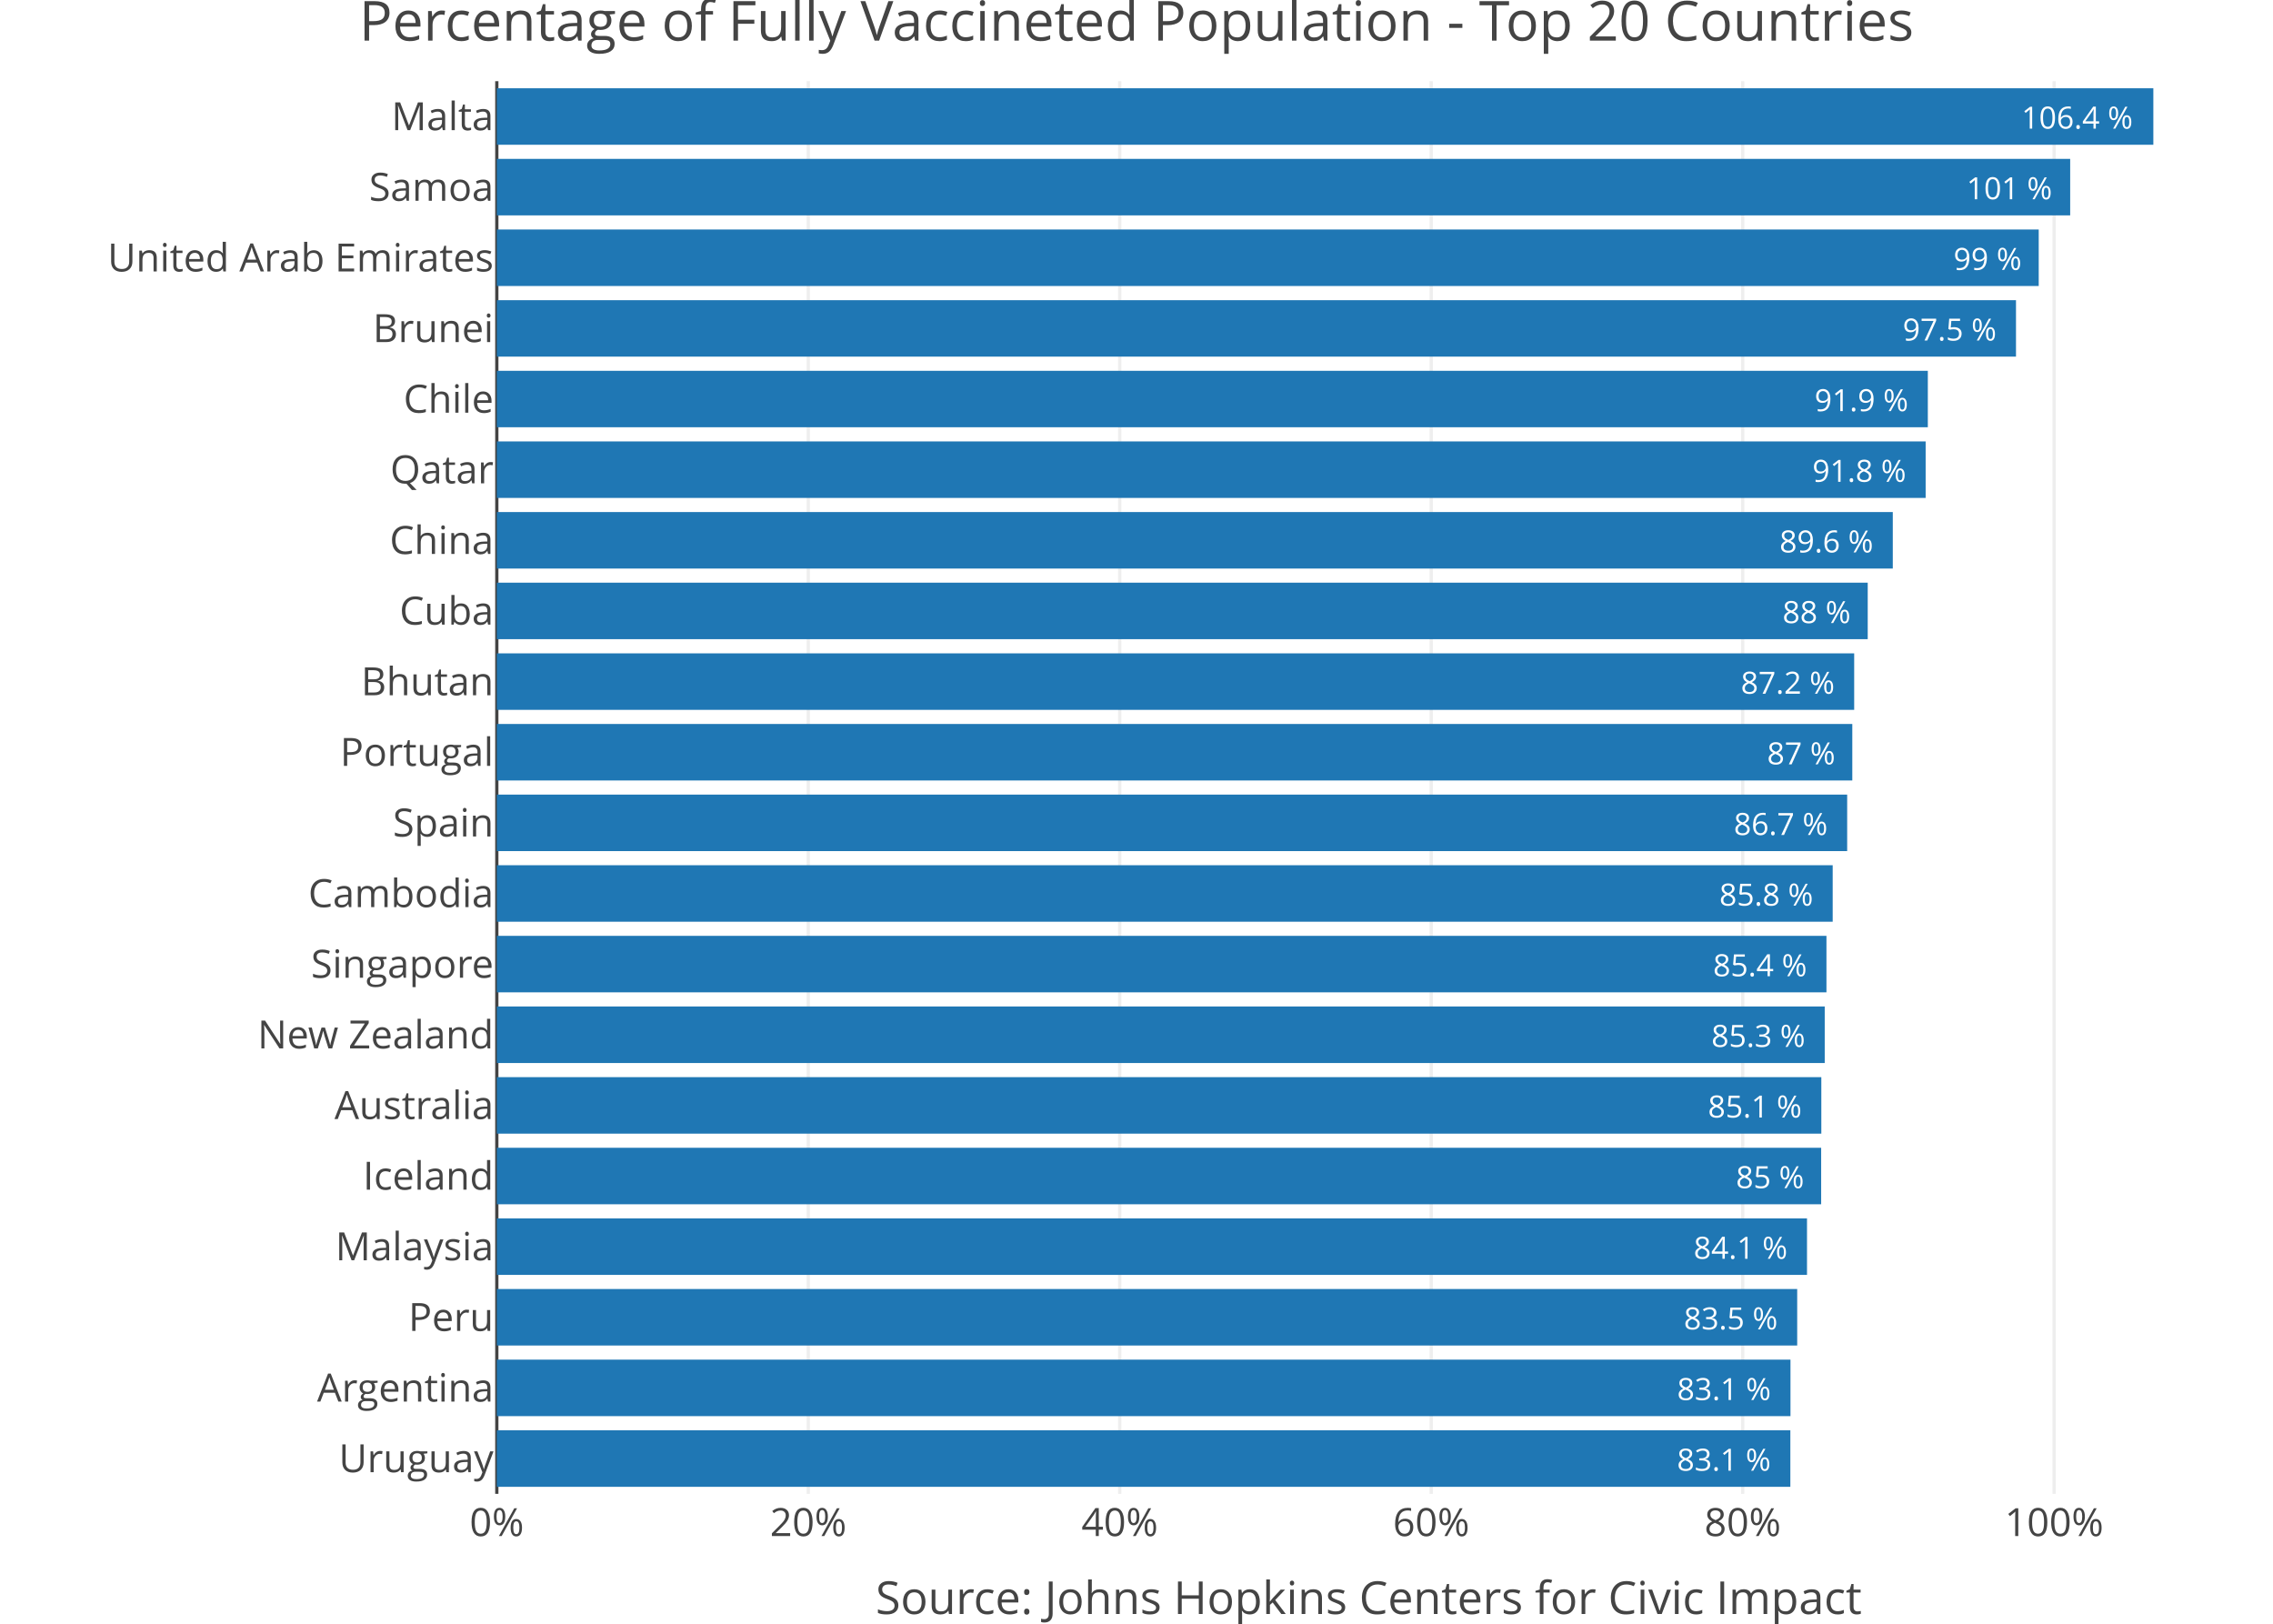
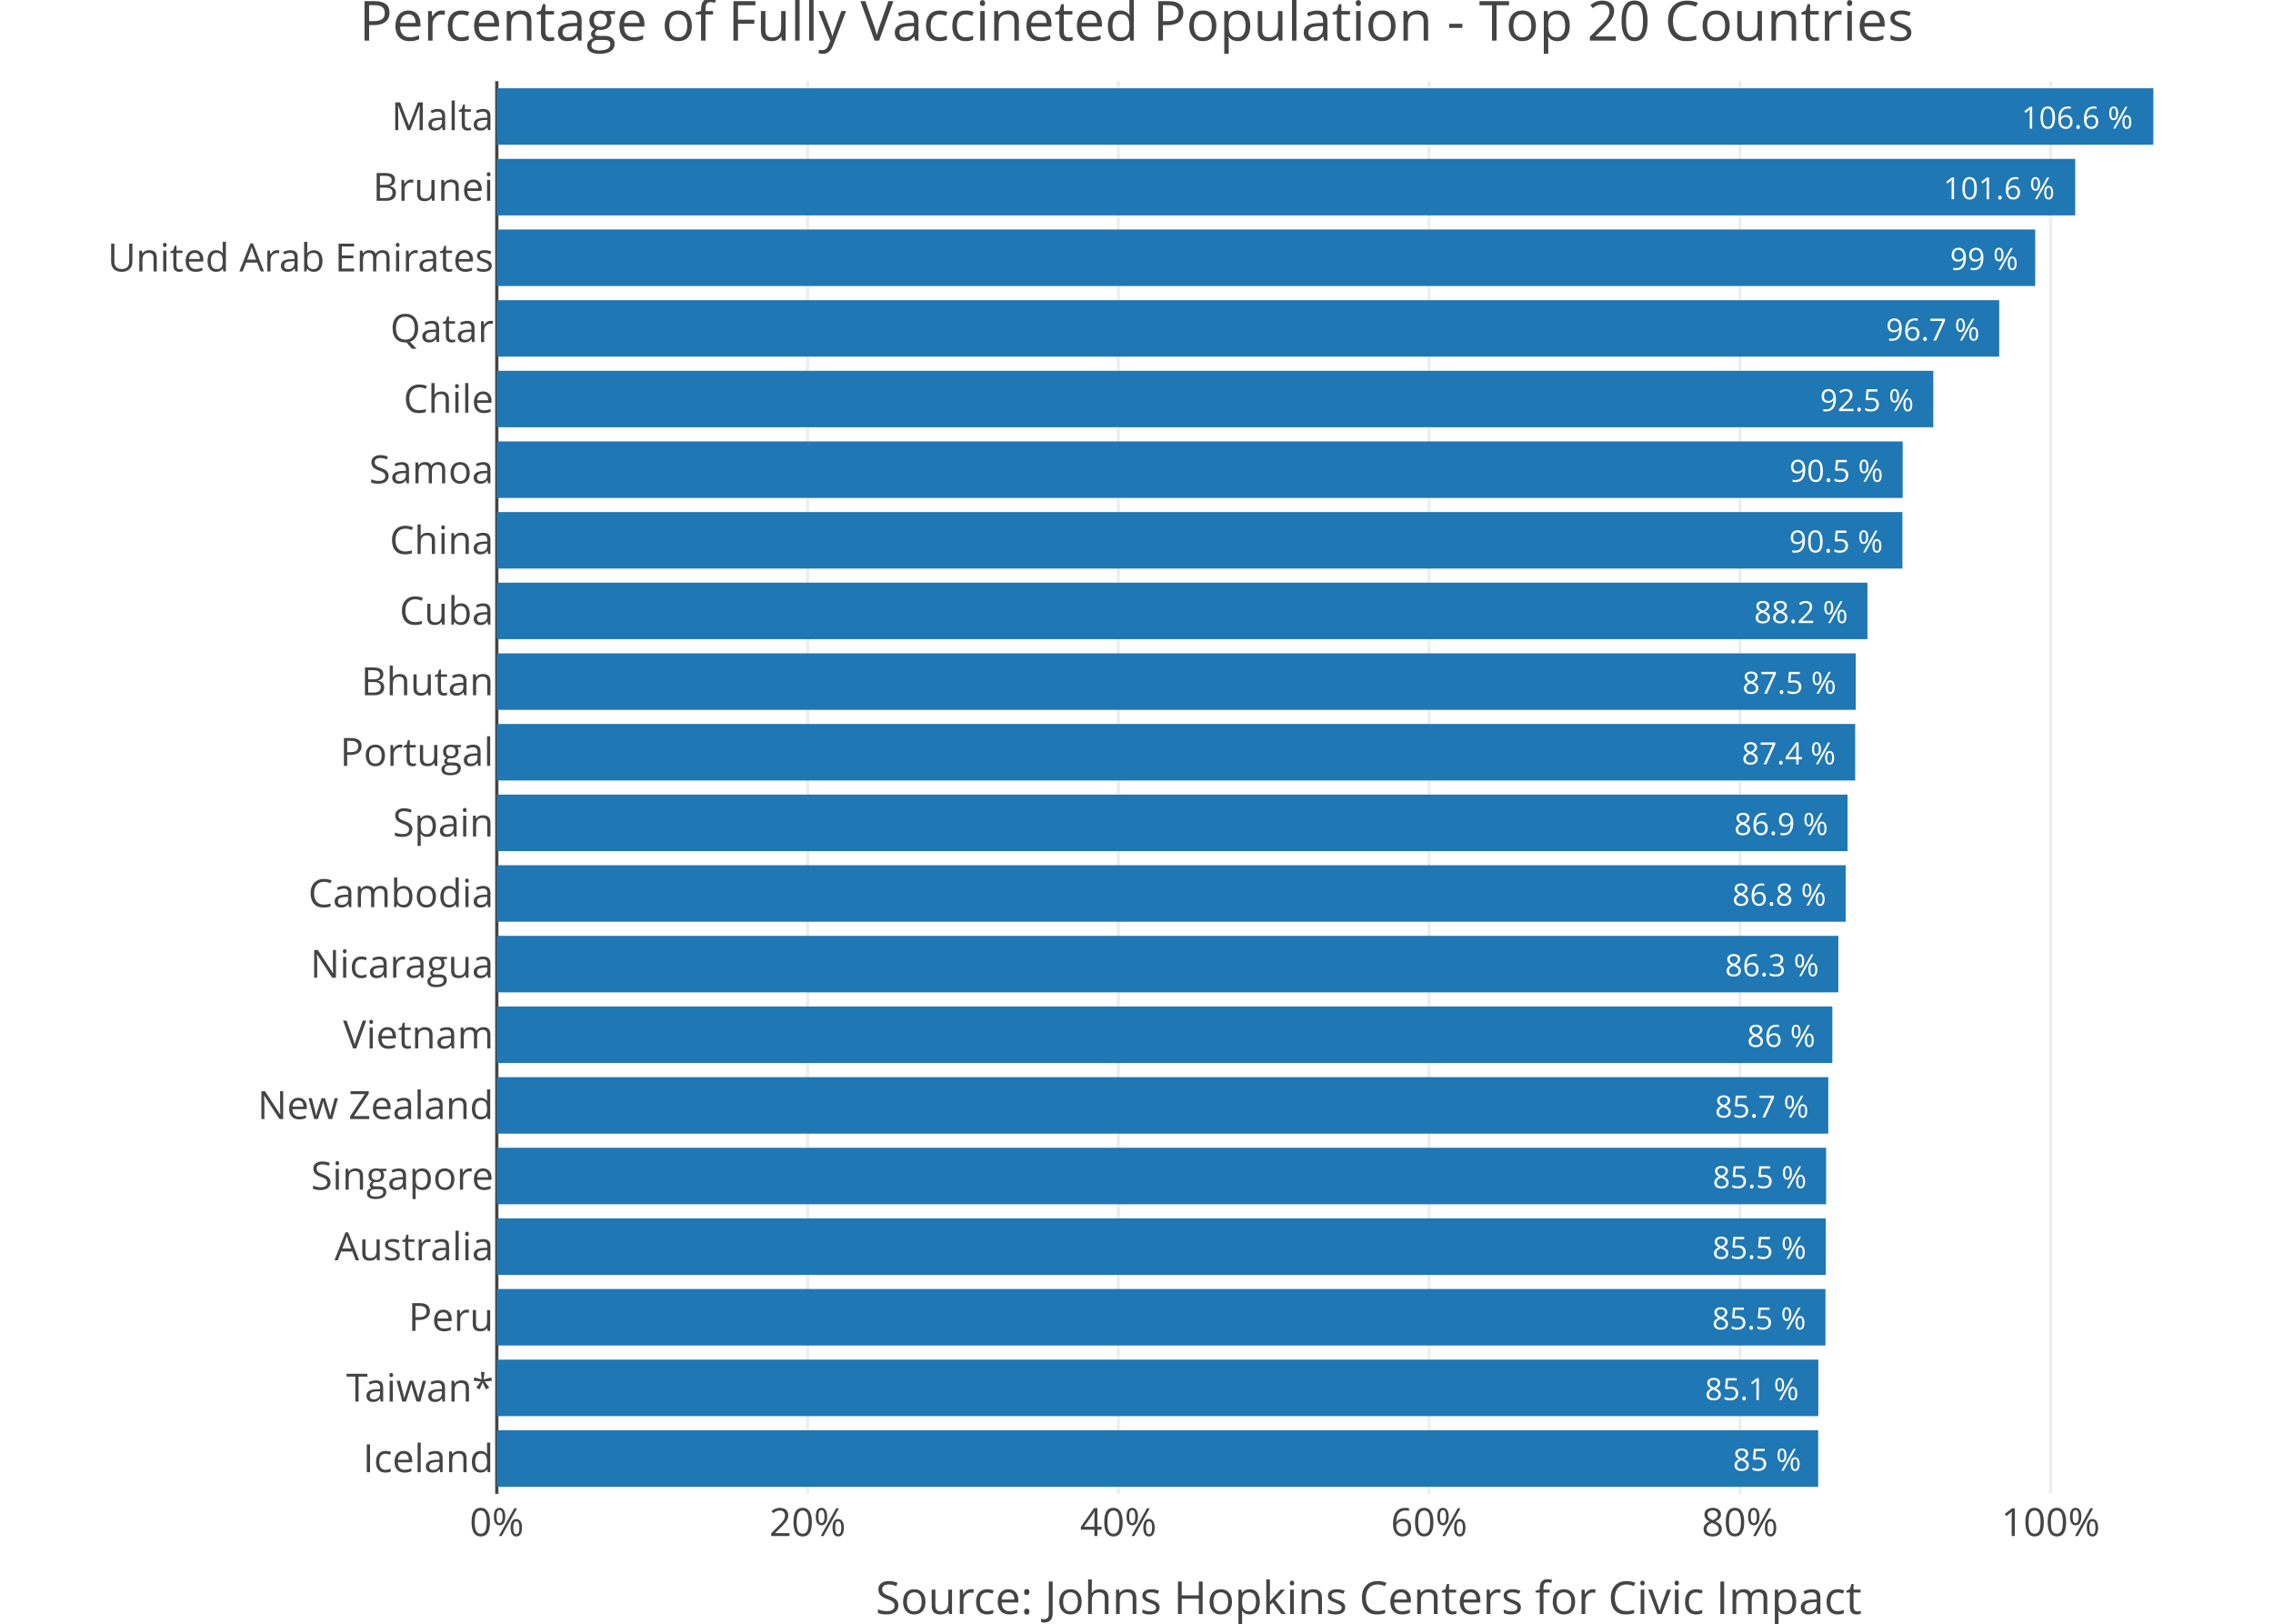
<svg xmlns="http://www.w3.org/2000/svg" class="main-svg" width="700" height="500" style="" viewBox="0 0 700 500">
  <rect x="0" y="0" width="700" height="500" style="fill: rgb(255, 255, 255); fill-opacity: 1;" />
-   <defs id="defs-969ce9">
+   <defs id="defs-920a85">
    <g class="clips">
-       <clipPath id="clip969ce9xyplot" class="plotclip">
+       <clipPath id="clip920a85xyplot" class="plotclip">
        <rect width="537" height="435" />
      </clipPath>
-       <clipPath class="axesclip" id="clip969ce9x">
+       <clipPath class="axesclip" id="clip920a85x">
        <rect x="153" y="0" width="537" height="500" />
      </clipPath>
-       <clipPath class="axesclip" id="clip969ce9y">
+       <clipPath class="axesclip" id="clip920a85y">
        <rect x="0" y="25" width="700" height="435" />
      </clipPath>
-       <clipPath class="axesclip" id="clip969ce9xy">
+       <clipPath class="axesclip" id="clip920a85xy">
        <rect x="153" y="25" width="537" height="435" />
      </clipPath>
    </g>
    <g class="gradients" />
    <g class="patterns" />
  </defs>
  <g class="bglayer" />
  <g class="layer-below">
    <g class="imagelayer" />
    <g class="shapelayer" />
  </g>
  <g class="cartesianlayer">
    <g class="subplot xy">
      <g class="layer-subplot">
        <g class="shapelayer" />
        <g class="imagelayer" />
      </g>
      <g class="gridlayer">
        <g class="x">
-           <path class="xgrid crisp" transform="translate(248.92,0)" d="M0,25v435" style="stroke: rgb(238, 238, 238); stroke-opacity: 1; stroke-width: 1px;" />
-           <path class="xgrid crisp" transform="translate(344.84,0)" d="M0,25v435" style="stroke: rgb(238, 238, 238); stroke-opacity: 1; stroke-width: 1px;" />
-           <path class="xgrid crisp" transform="translate(440.76,0)" d="M0,25v435" style="stroke: rgb(238, 238, 238); stroke-opacity: 1; stroke-width: 1px;" />
-           <path class="xgrid crisp" transform="translate(536.68,0)" d="M0,25v435" style="stroke: rgb(238, 238, 238); stroke-opacity: 1; stroke-width: 1px;" />
-           <path class="xgrid crisp" transform="translate(632.6,0)" d="M0,25v435" style="stroke: rgb(238, 238, 238); stroke-opacity: 1; stroke-width: 1px;" />
+           <path class="xgrid crisp" transform="translate(248.7,0)" d="M0,25v435" style="stroke: rgb(238, 238, 238); stroke-opacity: 1; stroke-width: 1px;" />
+           <path class="xgrid crisp" transform="translate(344.41,0)" d="M0,25v435" style="stroke: rgb(238, 238, 238); stroke-opacity: 1; stroke-width: 1px;" />
+           <path class="xgrid crisp" transform="translate(440.11,0)" d="M0,25v435" style="stroke: rgb(238, 238, 238); stroke-opacity: 1; stroke-width: 1px;" />
+           <path class="xgrid crisp" transform="translate(535.82,0)" d="M0,25v435" style="stroke: rgb(238, 238, 238); stroke-opacity: 1; stroke-width: 1px;" />
+           <path class="xgrid crisp" transform="translate(631.52,0)" d="M0,25v435" style="stroke: rgb(238, 238, 238); stroke-opacity: 1; stroke-width: 1px;" />
        </g>
        <g class="y" />
      </g>
      <g class="zerolinelayer">
        <path class="xzl zl crisp" transform="translate(153,0)" d="M0,25v435" style="stroke: rgb(68, 68, 68); stroke-opacity: 1; stroke-width: 1px;" />
      </g>
      <path class="xlines-below" />
      <path class="ylines-below" />
      <g class="overlines-below" />
      <g class="xaxislayer-below" />
      <g class="yaxislayer-below" />
      <g class="overaxes-below" />
-       <g class="plot" transform="translate(153,25)" clip-path="url(#clip969ce9xyplot)">
+       <g class="plot" transform="translate(153,25)" clip-path="url(#clip920a85xyplot)">
        <g class="barlayer mlayer">
          <g class="trace bars" style="opacity: 1;">
            <g class="points">
              <g class="point">
-                 <path d="M0,432.83V415.43H398.36V432.83Z" style="vector-effect: non-scaling-stroke; opacity: 1; stroke-width: 0px; fill: rgb(31, 119, 180); fill-opacity: 1;" />
-                 <text class="bartext bartext-inside" text-anchor="middle" data-notex="1" x="0" y="0" style="font-family: 'Open Sans', verdana, arial, sans-serif; font-size: 12px; fill: rgb(255, 255, 255); fill-opacity: 1; white-space: pre;" transform="translate(377.9038,427.8645)scale(0.7862069)">83.1 %</text>
-               </g>
-               <g class="point">
-                 <path d="M0,411.08V393.68H398.4V411.08Z" style="vector-effect: non-scaling-stroke; opacity: 1; stroke-width: 0px; fill: rgb(31, 119, 180); fill-opacity: 1;" />
-                 <text class="bartext bartext-inside" text-anchor="middle" data-notex="1" x="0" y="0" style="font-family: 'Open Sans', verdana, arial, sans-serif; font-size: 12px; fill: rgb(255, 255, 255); fill-opacity: 1; white-space: pre;" transform="translate(377.9438,406.1145)scale(0.7862069)">83.1 %</text>
-               </g>
-               <g class="point">
-                 <path d="M0,389.33V371.93H400.47V389.33Z" style="vector-effect: non-scaling-stroke; opacity: 1; stroke-width: 0px; fill: rgb(31, 119, 180); fill-opacity: 1;" />
-                 <text class="bartext bartext-inside" text-anchor="middle" data-notex="1" x="0" y="0" style="font-family: 'Open Sans', verdana, arial, sans-serif; font-size: 12px; fill: rgb(255, 255, 255); fill-opacity: 1; white-space: pre;" transform="translate(380.0138,384.3645)scale(0.7862069)">83.5 %</text>
-               </g>
-               <g class="point">
-                 <path d="M0,367.58V350.18H403.49V367.58Z" style="vector-effect: non-scaling-stroke; opacity: 1; stroke-width: 0px; fill: rgb(31, 119, 180); fill-opacity: 1;" />
-                 <text class="bartext bartext-inside" text-anchor="middle" data-notex="1" x="0" y="0" style="font-family: 'Open Sans', verdana, arial, sans-serif; font-size: 12px; fill: rgb(255, 255, 255); fill-opacity: 1; white-space: pre;" transform="translate(383.0338,362.6145)scale(0.7862069)">84.1 %</text>
-               </g>
-               <g class="point">
-                 <path d="M0,345.83V328.43H407.85V345.83Z" style="vector-effect: non-scaling-stroke; opacity: 1; stroke-width: 0px; fill: rgb(31, 119, 180); fill-opacity: 1;" />
-                 <text class="bartext bartext-inside" text-anchor="middle" data-notex="1" x="0" y="0" style="font-family: 'Open Sans', verdana, arial, sans-serif; font-size: 12px; fill: rgb(255, 255, 255); fill-opacity: 1; white-space: pre;" transform="translate(392.111,340.8645)scale(0.7862069)">85 %</text>
-               </g>
-               <g class="point">
-                 <path d="M0,324.08V306.68H407.9V324.08Z" style="vector-effect: non-scaling-stroke; opacity: 1; stroke-width: 0px; fill: rgb(31, 119, 180); fill-opacity: 1;" />
-                 <text class="bartext bartext-inside" text-anchor="middle" data-notex="1" x="0" y="0" style="font-family: 'Open Sans', verdana, arial, sans-serif; font-size: 12px; fill: rgb(255, 255, 255); fill-opacity: 1; white-space: pre;" transform="translate(387.4438,319.1145)scale(0.7862069)">85.1 %</text>
-               </g>
-               <g class="point">
-                 <path d="M0,302.33V284.93H408.95V302.33Z" style="vector-effect: non-scaling-stroke; opacity: 1; stroke-width: 0px; fill: rgb(31, 119, 180); fill-opacity: 1;" />
-                 <text class="bartext bartext-inside" text-anchor="middle" data-notex="1" x="0" y="0" style="font-family: 'Open Sans', verdana, arial, sans-serif; font-size: 12px; fill: rgb(255, 255, 255); fill-opacity: 1; white-space: pre;" transform="translate(388.4938,297.3645)scale(0.7862069)">85.3 %</text>
-               </g>
-               <g class="point">
-                 <path d="M0,280.58V263.18H409.48V280.58Z" style="vector-effect: non-scaling-stroke; opacity: 1; stroke-width: 0px; fill: rgb(31, 119, 180); fill-opacity: 1;" />
-                 <text class="bartext bartext-inside" text-anchor="middle" data-notex="1" x="0" y="0" style="font-family: 'Open Sans', verdana, arial, sans-serif; font-size: 12px; fill: rgb(255, 255, 255); fill-opacity: 1; white-space: pre;" transform="translate(389.0238,275.6145)scale(0.7862069)">85.4 %</text>
-               </g>
-               <g class="point">
-                 <path d="M0,258.83V241.43H411.4V258.83Z" style="vector-effect: non-scaling-stroke; opacity: 1; stroke-width: 0px; fill: rgb(31, 119, 180); fill-opacity: 1;" />
-                 <text class="bartext bartext-inside" text-anchor="middle" data-notex="1" x="0" y="0" style="font-family: 'Open Sans', verdana, arial, sans-serif; font-size: 12px; fill: rgb(255, 255, 255); fill-opacity: 1; white-space: pre;" transform="translate(390.9438,253.8645)scale(0.7862069)">85.8 %</text>
-               </g>
-               <g class="point">
-                 <path d="M0,237.08V219.68H415.86V237.08Z" style="vector-effect: non-scaling-stroke; opacity: 1; stroke-width: 0px; fill: rgb(31, 119, 180); fill-opacity: 1;" />
-                 <text class="bartext bartext-inside" text-anchor="middle" data-notex="1" x="0" y="0" style="font-family: 'Open Sans', verdana, arial, sans-serif; font-size: 12px; fill: rgb(255, 255, 255); fill-opacity: 1; white-space: pre;" transform="translate(395.4038,232.1145)scale(0.7862069)">86.7 %</text>
-               </g>
-               <g class="point">
-                 <path d="M0,215.33V197.93H417.44V215.33Z" style="vector-effect: non-scaling-stroke; opacity: 1; stroke-width: 0px; fill: rgb(31, 119, 180); fill-opacity: 1;" />
-                 <text class="bartext bartext-inside" text-anchor="middle" data-notex="1" x="0" y="0" style="font-family: 'Open Sans', verdana, arial, sans-serif; font-size: 12px; fill: rgb(255, 255, 255); fill-opacity: 1; white-space: pre;" transform="translate(401.701,210.3645)scale(0.7862069)">87 %</text>
-               </g>
-               <g class="point">
-                 <path d="M0,193.58V176.18H418.02V193.58Z" style="vector-effect: non-scaling-stroke; opacity: 1; stroke-width: 0px; fill: rgb(31, 119, 180); fill-opacity: 1;" />
-                 <text class="bartext bartext-inside" text-anchor="middle" data-notex="1" x="0" y="0" style="font-family: 'Open Sans', verdana, arial, sans-serif; font-size: 12px; fill: rgb(255, 255, 255); fill-opacity: 1; white-space: pre;" transform="translate(397.5637,188.6145)scale(0.7862069)">87.2 %</text>
-               </g>
-               <g class="point">
-                 <path d="M0,171.83V154.43H422.19V171.83Z" style="vector-effect: non-scaling-stroke; opacity: 1; stroke-width: 0px; fill: rgb(31, 119, 180); fill-opacity: 1;" />
-                 <text class="bartext bartext-inside" text-anchor="middle" data-notex="1" x="0" y="0" style="font-family: 'Open Sans', verdana, arial, sans-serif; font-size: 12px; fill: rgb(255, 255, 255); fill-opacity: 1; white-space: pre;" transform="translate(406.451,166.8645)scale(0.7862069)">88 %</text>
-               </g>
-               <g class="point">
-                 <path d="M0,150.07V132.68H429.91V150.07Z" style="vector-effect: non-scaling-stroke; opacity: 1; stroke-width: 0px; fill: rgb(31, 119, 180); fill-opacity: 1;" />
-                 <text class="bartext bartext-inside" text-anchor="middle" data-notex="1" x="0" y="0" style="font-family: 'Open Sans', verdana, arial, sans-serif; font-size: 12px; fill: rgb(255, 255, 255); fill-opacity: 1; white-space: pre;" transform="translate(409.4691,145.1062)scale(0.7855172)">89.6 %</text>
-               </g>
-               <g class="point">
-                 <path d="M0,128.32V110.93H440.03V128.32Z" style="vector-effect: non-scaling-stroke; opacity: 1; stroke-width: 0px; fill: rgb(31, 119, 180); fill-opacity: 1;" />
-                 <text class="bartext bartext-inside" text-anchor="middle" data-notex="1" x="0" y="0" style="font-family: 'Open Sans', verdana, arial, sans-serif; font-size: 12px; fill: rgb(255, 255, 255); fill-opacity: 1; white-space: pre;" transform="translate(419.5891,123.3562)scale(0.7855172)">91.8 %</text>
-               </g>
-               <g class="point">
-                 <path d="M0,106.57V89.18H440.7V106.57Z" style="vector-effect: non-scaling-stroke; opacity: 1; stroke-width: 0px; fill: rgb(31, 119, 180); fill-opacity: 1;" />
-                 <text class="bartext bartext-inside" text-anchor="middle" data-notex="1" x="0" y="0" style="font-family: 'Open Sans', verdana, arial, sans-serif; font-size: 12px; fill: rgb(255, 255, 255); fill-opacity: 1; white-space: pre;" transform="translate(420.2591,101.6062)scale(0.7855172)">91.9 %</text>
-               </g>
-               <g class="point">
-                 <path d="M0,84.82V67.43H467.85V84.82Z" style="vector-effect: non-scaling-stroke; opacity: 1; stroke-width: 0px; fill: rgb(31, 119, 180); fill-opacity: 1;" />
-                 <text class="bartext bartext-inside" text-anchor="middle" data-notex="1" x="0" y="0" style="font-family: 'Open Sans', verdana, arial, sans-serif; font-size: 12px; fill: rgb(255, 255, 255); fill-opacity: 1; white-space: pre;" transform="translate(447.4091,79.85621)scale(0.7855172)">97.5 %</text>
-               </g>
-               <g class="point">
-                 <path d="M0,63.07V45.67H474.85V63.07Z" style="vector-effect: non-scaling-stroke; opacity: 1; stroke-width: 0px; fill: rgb(31, 119, 180); fill-opacity: 1;" />
-                 <text class="bartext bartext-inside" text-anchor="middle" data-notex="1" x="0" y="0" style="font-family: 'Open Sans', verdana, arial, sans-serif; font-size: 12px; fill: rgb(255, 255, 255); fill-opacity: 1; white-space: pre;" transform="translate(459.111,58.10448)scale(0.7862069)">99 %</text>
-               </g>
-               <g class="point">
-                 <path d="M0,41.32V23.92H484.54V41.32Z" style="vector-effect: non-scaling-stroke; opacity: 1; stroke-width: 0px; fill: rgb(31, 119, 180); fill-opacity: 1;" />
-                 <text class="bartext bartext-inside" text-anchor="middle" data-notex="1" x="0" y="0" style="font-family: 'Open Sans', verdana, arial, sans-serif; font-size: 12px; fill: rgb(255, 255, 255); fill-opacity: 1; white-space: pre;" transform="translate(465.8036,36.35448)scale(0.7862069)">101 %</text>
+                 <path d="M0,432.83V415.43H406.93V432.83Z" style="vector-effect: non-scaling-stroke; opacity: 1; stroke-width: 0px; fill: rgb(31, 119, 180); fill-opacity: 1;" />
+                 <text class="bartext bartext-inside" text-anchor="middle" data-notex="1" x="0" y="0" style="font-family: 'Open Sans', verdana, arial, sans-serif; font-size: 12px; fill: rgb(255, 255, 255); fill-opacity: 1; white-space: pre;" transform="translate(391.191,427.8645)scale(0.7862069)">85 %</text>
+               </g>
+               <g class="point">
+                 <path d="M0,411.08V393.68H406.98V411.08Z" style="vector-effect: non-scaling-stroke; opacity: 1; stroke-width: 0px; fill: rgb(31, 119, 180); fill-opacity: 1;" />
+                 <text class="bartext bartext-inside" text-anchor="middle" data-notex="1" x="0" y="0" style="font-family: 'Open Sans', verdana, arial, sans-serif; font-size: 12px; fill: rgb(255, 255, 255); fill-opacity: 1; white-space: pre;" transform="translate(386.5238,406.1145)scale(0.7862069)">85.1 %</text>
+               </g>
+               <g class="point">
+                 <path d="M0,389.33V371.93H409.18V389.33Z" style="vector-effect: non-scaling-stroke; opacity: 1; stroke-width: 0px; fill: rgb(31, 119, 180); fill-opacity: 1;" />
+                 <text class="bartext bartext-inside" text-anchor="middle" data-notex="1" x="0" y="0" style="font-family: 'Open Sans', verdana, arial, sans-serif; font-size: 12px; fill: rgb(255, 255, 255); fill-opacity: 1; white-space: pre;" transform="translate(388.7238,384.3645)scale(0.7862069)">85.5 %</text>
+               </g>
+               <g class="point">
+                 <path d="M0,367.58V350.18H409.28V367.58Z" style="vector-effect: non-scaling-stroke; opacity: 1; stroke-width: 0px; fill: rgb(31, 119, 180); fill-opacity: 1;" />
+                 <text class="bartext bartext-inside" text-anchor="middle" data-notex="1" x="0" y="0" style="font-family: 'Open Sans', verdana, arial, sans-serif; font-size: 12px; fill: rgb(255, 255, 255); fill-opacity: 1; white-space: pre;" transform="translate(388.8238,362.6145)scale(0.7862069)">85.5 %</text>
+               </g>
+               <g class="point">
+                 <path d="M0,345.83V328.43H409.37V345.83Z" style="vector-effect: non-scaling-stroke; opacity: 1; stroke-width: 0px; fill: rgb(31, 119, 180); fill-opacity: 1;" />
+                 <text class="bartext bartext-inside" text-anchor="middle" data-notex="1" x="0" y="0" style="font-family: 'Open Sans', verdana, arial, sans-serif; font-size: 12px; fill: rgb(255, 255, 255); fill-opacity: 1; white-space: pre;" transform="translate(388.9138,340.8645)scale(0.7862069)">85.5 %</text>
+               </g>
+               <g class="point">
+                 <path d="M0,324.08V306.68H410.04V324.08Z" style="vector-effect: non-scaling-stroke; opacity: 1; stroke-width: 0px; fill: rgb(31, 119, 180); fill-opacity: 1;" />
+                 <text class="bartext bartext-inside" text-anchor="middle" data-notex="1" x="0" y="0" style="font-family: 'Open Sans', verdana, arial, sans-serif; font-size: 12px; fill: rgb(255, 255, 255); fill-opacity: 1; white-space: pre;" transform="translate(389.5838,319.1145)scale(0.7862069)">85.7 %</text>
+               </g>
+               <g class="point">
+                 <path d="M0,302.33V284.93H411.29V302.33Z" style="vector-effect: non-scaling-stroke; opacity: 1; stroke-width: 0px; fill: rgb(31, 119, 180); fill-opacity: 1;" />
+                 <text class="bartext bartext-inside" text-anchor="middle" data-notex="1" x="0" y="0" style="font-family: 'Open Sans', verdana, arial, sans-serif; font-size: 12px; fill: rgb(255, 255, 255); fill-opacity: 1; white-space: pre;" transform="translate(395.551,297.3645)scale(0.7862069)">86 %</text>
+               </g>
+               <g class="point">
+                 <path d="M0,280.58V263.18H413.15V280.58Z" style="vector-effect: non-scaling-stroke; opacity: 1; stroke-width: 0px; fill: rgb(31, 119, 180); fill-opacity: 1;" />
+                 <text class="bartext bartext-inside" text-anchor="middle" data-notex="1" x="0" y="0" style="font-family: 'Open Sans', verdana, arial, sans-serif; font-size: 12px; fill: rgb(255, 255, 255); fill-opacity: 1; white-space: pre;" transform="translate(392.6938,275.6145)scale(0.7862069)">86.3 %</text>
+               </g>
+               <g class="point">
+                 <path d="M0,258.83V241.43H415.4V258.83Z" style="vector-effect: non-scaling-stroke; opacity: 1; stroke-width: 0px; fill: rgb(31, 119, 180); fill-opacity: 1;" />
+                 <text class="bartext bartext-inside" text-anchor="middle" data-notex="1" x="0" y="0" style="font-family: 'Open Sans', verdana, arial, sans-serif; font-size: 12px; fill: rgb(255, 255, 255); fill-opacity: 1; white-space: pre;" transform="translate(394.9438,253.8645)scale(0.7862069)">86.8 %</text>
+               </g>
+               <g class="point">
+                 <path d="M0,237.08V219.68H415.98V237.08Z" style="vector-effect: non-scaling-stroke; opacity: 1; stroke-width: 0px; fill: rgb(31, 119, 180); fill-opacity: 1;" />
+                 <text class="bartext bartext-inside" text-anchor="middle" data-notex="1" x="0" y="0" style="font-family: 'Open Sans', verdana, arial, sans-serif; font-size: 12px; fill: rgb(255, 255, 255); fill-opacity: 1; white-space: pre;" transform="translate(395.5238,232.1145)scale(0.7862069)">86.9 %</text>
+               </g>
+               <g class="point">
+                 <path d="M0,215.33V197.93H418.32V215.33Z" style="vector-effect: non-scaling-stroke; opacity: 1; stroke-width: 0px; fill: rgb(31, 119, 180); fill-opacity: 1;" />
+                 <text class="bartext bartext-inside" text-anchor="middle" data-notex="1" x="0" y="0" style="font-family: 'Open Sans', verdana, arial, sans-serif; font-size: 12px; fill: rgb(255, 255, 255); fill-opacity: 1; white-space: pre;" transform="translate(397.8637,210.3645)scale(0.7862069)">87.4 %</text>
+               </g>
+               <g class="point">
+                 <path d="M0,193.58V176.18H418.51V193.58Z" style="vector-effect: non-scaling-stroke; opacity: 1; stroke-width: 0px; fill: rgb(31, 119, 180); fill-opacity: 1;" />
+                 <text class="bartext bartext-inside" text-anchor="middle" data-notex="1" x="0" y="0" style="font-family: 'Open Sans', verdana, arial, sans-serif; font-size: 12px; fill: rgb(255, 255, 255); fill-opacity: 1; white-space: pre;" transform="translate(398.0537,188.6145)scale(0.7862069)">87.5 %</text>
+               </g>
+               <g class="point">
+                 <path d="M0,171.83V154.43H422.1V171.83Z" style="vector-effect: non-scaling-stroke; opacity: 1; stroke-width: 0px; fill: rgb(31, 119, 180); fill-opacity: 1;" />
+                 <text class="bartext bartext-inside" text-anchor="middle" data-notex="1" x="0" y="0" style="font-family: 'Open Sans', verdana, arial, sans-serif; font-size: 12px; fill: rgb(255, 255, 255); fill-opacity: 1; white-space: pre;" transform="translate(401.6438,166.8645)scale(0.7862069)">88.2 %</text>
+               </g>
+               <g class="point">
+                 <path d="M0,150.07V132.68H432.87V150.07Z" style="vector-effect: non-scaling-stroke; opacity: 1; stroke-width: 0px; fill: rgb(31, 119, 180); fill-opacity: 1;" />
+                 <text class="bartext bartext-inside" text-anchor="middle" data-notex="1" x="0" y="0" style="font-family: 'Open Sans', verdana, arial, sans-serif; font-size: 12px; fill: rgb(255, 255, 255); fill-opacity: 1; white-space: pre;" transform="translate(412.4291,145.1062)scale(0.7855172)">90.5 %</text>
+               </g>
+               <g class="point">
+                 <path d="M0,128.32V110.93H432.96V128.32Z" style="vector-effect: non-scaling-stroke; opacity: 1; stroke-width: 0px; fill: rgb(31, 119, 180); fill-opacity: 1;" />
+                 <text class="bartext bartext-inside" text-anchor="middle" data-notex="1" x="0" y="0" style="font-family: 'Open Sans', verdana, arial, sans-serif; font-size: 12px; fill: rgb(255, 255, 255); fill-opacity: 1; white-space: pre;" transform="translate(412.5191,123.3562)scale(0.7855172)">90.5 %</text>
+               </g>
+               <g class="point">
+                 <path d="M0,106.57V89.18H442.39V106.57Z" style="vector-effect: non-scaling-stroke; opacity: 1; stroke-width: 0px; fill: rgb(31, 119, 180); fill-opacity: 1;" />
+                 <text class="bartext bartext-inside" text-anchor="middle" data-notex="1" x="0" y="0" style="font-family: 'Open Sans', verdana, arial, sans-serif; font-size: 12px; fill: rgb(255, 255, 255); fill-opacity: 1; white-space: pre;" transform="translate(421.9491,101.6062)scale(0.7855172)">92.5 %</text>
+               </g>
+               <g class="point">
+                 <path d="M0,84.82V67.43H462.68V84.82Z" style="vector-effect: non-scaling-stroke; opacity: 1; stroke-width: 0px; fill: rgb(31, 119, 180); fill-opacity: 1;" />
+                 <text class="bartext bartext-inside" text-anchor="middle" data-notex="1" x="0" y="0" style="font-family: 'Open Sans', verdana, arial, sans-serif; font-size: 12px; fill: rgb(255, 255, 255); fill-opacity: 1; white-space: pre;" transform="translate(442.2391,79.85621)scale(0.7855172)">96.7 %</text>
+               </g>
+               <g class="point">
+                 <path d="M0,63.07V45.67H473.78V63.07Z" style="vector-effect: non-scaling-stroke; opacity: 1; stroke-width: 0px; fill: rgb(31, 119, 180); fill-opacity: 1;" />
+                 <text class="bartext bartext-inside" text-anchor="middle" data-notex="1" x="0" y="0" style="font-family: 'Open Sans', verdana, arial, sans-serif; font-size: 12px; fill: rgb(255, 255, 255); fill-opacity: 1; white-space: pre;" transform="translate(458.041,58.10448)scale(0.7862069)">99 %</text>
+               </g>
+               <g class="point">
+                 <path d="M0,41.32V23.92H486.08V41.32Z" style="vector-effect: non-scaling-stroke; opacity: 1; stroke-width: 0px; fill: rgb(31, 119, 180); fill-opacity: 1;" />
+                 <text class="bartext bartext-inside" text-anchor="middle" data-notex="1" x="0" y="0" style="font-family: 'Open Sans', verdana, arial, sans-serif; font-size: 12px; fill: rgb(255, 255, 255); fill-opacity: 1; white-space: pre;" transform="translate(462.6263,36.35448)scale(0.7862069)">101.6 %</text>
              </g>
              <g class="point">
                <path d="M0,19.57V2.17H510.15V19.57Z" style="vector-effect: non-scaling-stroke; opacity: 1; stroke-width: 0px; fill: rgb(31, 119, 180); fill-opacity: 1;" />
-                 <text class="bartext bartext-inside" text-anchor="middle" data-notex="1" x="0" y="0" style="font-family: 'Open Sans', verdana, arial, sans-serif; font-size: 12px; fill: rgb(255, 255, 255); fill-opacity: 1; white-space: pre;" transform="translate(486.6963,14.60448)scale(0.7862069)">106.4 %</text>
+                 <text class="bartext bartext-inside" text-anchor="middle" data-notex="1" x="0" y="0" style="font-family: 'Open Sans', verdana, arial, sans-serif; font-size: 12px; fill: rgb(255, 255, 255); fill-opacity: 1; white-space: pre;" transform="translate(486.6963,14.60448)scale(0.7862069)">106.6 %</text>
              </g>
            </g>
          </g>
        </g>
      </g>
      <g class="overplot" />
      <path class="xlines-above crisp" d="M0,0" style="fill: none;" />
      <path class="ylines-above crisp" d="M0,0" style="fill: none;" />
      <g class="overlines-above" />
      <g class="xaxislayer-above">
        <g class="xtick">
          <text text-anchor="middle" x="0" y="473" transform="translate(153,0)" style="font-family: 'Open Sans', verdana, arial, sans-serif; font-size: 12px; fill: rgb(68, 68, 68); fill-opacity: 1; white-space: pre; opacity: 1;">0%</text>
        </g>
        <g class="xtick">
-           <text text-anchor="middle" x="0" y="473" style="font-family: 'Open Sans', verdana, arial, sans-serif; font-size: 12px; fill: rgb(68, 68, 68); fill-opacity: 1; white-space: pre; opacity: 1;" transform="translate(248.92,0)">20%</text>
-         </g>
-         <g class="xtick">
-           <text text-anchor="middle" x="0" y="473" style="font-family: 'Open Sans', verdana, arial, sans-serif; font-size: 12px; fill: rgb(68, 68, 68); fill-opacity: 1; white-space: pre; opacity: 1;" transform="translate(344.84,0)">40%</text>
-         </g>
-         <g class="xtick">
-           <text text-anchor="middle" x="0" y="473" style="font-family: 'Open Sans', verdana, arial, sans-serif; font-size: 12px; fill: rgb(68, 68, 68); fill-opacity: 1; white-space: pre; opacity: 1;" transform="translate(440.76,0)">60%</text>
-         </g>
-         <g class="xtick">
-           <text text-anchor="middle" x="0" y="473" style="font-family: 'Open Sans', verdana, arial, sans-serif; font-size: 12px; fill: rgb(68, 68, 68); fill-opacity: 1; white-space: pre; opacity: 1;" transform="translate(536.68,0)">80%</text>
-         </g>
-         <g class="xtick">
-           <text text-anchor="middle" x="0" y="473" style="font-family: 'Open Sans', verdana, arial, sans-serif; font-size: 12px; fill: rgb(68, 68, 68); fill-opacity: 1; white-space: pre; opacity: 1;" transform="translate(632.6,0)">100%</text>
+           <text text-anchor="middle" x="0" y="473" style="font-family: 'Open Sans', verdana, arial, sans-serif; font-size: 12px; fill: rgb(68, 68, 68); fill-opacity: 1; white-space: pre; opacity: 1;" transform="translate(248.7,0)">20%</text>
+         </g>
+         <g class="xtick">
+           <text text-anchor="middle" x="0" y="473" style="font-family: 'Open Sans', verdana, arial, sans-serif; font-size: 12px; fill: rgb(68, 68, 68); fill-opacity: 1; white-space: pre; opacity: 1;" transform="translate(344.41,0)">40%</text>
+         </g>
+         <g class="xtick">
+           <text text-anchor="middle" x="0" y="473" style="font-family: 'Open Sans', verdana, arial, sans-serif; font-size: 12px; fill: rgb(68, 68, 68); fill-opacity: 1; white-space: pre; opacity: 1;" transform="translate(440.11,0)">60%</text>
+         </g>
+         <g class="xtick">
+           <text text-anchor="middle" x="0" y="473" style="font-family: 'Open Sans', verdana, arial, sans-serif; font-size: 12px; fill: rgb(68, 68, 68); fill-opacity: 1; white-space: pre; opacity: 1;" transform="translate(535.82,0)">80%</text>
+         </g>
+         <g class="xtick">
+           <text text-anchor="middle" x="0" y="473" style="font-family: 'Open Sans', verdana, arial, sans-serif; font-size: 12px; fill: rgb(68, 68, 68); fill-opacity: 1; white-space: pre; opacity: 1;" transform="translate(631.52,0)">100%</text>
        </g>
      </g>
      <g class="yaxislayer-above">
        <g class="ytick">
-           <text text-anchor="end" x="152" y="4.2" transform="translate(0,449.13)" style="font-family: 'Open Sans', verdana, arial, sans-serif; font-size: 12px; fill: rgb(68, 68, 68); fill-opacity: 1; white-space: pre; opacity: 1;">Uruguay</text>
-         </g>
-         <g class="ytick">
-           <text text-anchor="end" x="152" y="4.2" transform="translate(0,427.38)" style="font-family: 'Open Sans', verdana, arial, sans-serif; font-size: 12px; fill: rgb(68, 68, 68); fill-opacity: 1; white-space: pre; opacity: 1;">Argentina</text>
+           <text text-anchor="end" x="152" y="4.2" transform="translate(0,449.13)" style="font-family: 'Open Sans', verdana, arial, sans-serif; font-size: 12px; fill: rgb(68, 68, 68); fill-opacity: 1; white-space: pre; opacity: 1;">Iceland</text>
+         </g>
+         <g class="ytick">
+           <text text-anchor="end" x="152" y="4.2" transform="translate(0,427.38)" style="font-family: 'Open Sans', verdana, arial, sans-serif; font-size: 12px; fill: rgb(68, 68, 68); fill-opacity: 1; white-space: pre; opacity: 1;">Taiwan*</text>
        </g>
        <g class="ytick">
          <text text-anchor="end" x="152" y="4.2" transform="translate(0,405.63)" style="font-family: 'Open Sans', verdana, arial, sans-serif; font-size: 12px; fill: rgb(68, 68, 68); fill-opacity: 1; white-space: pre; opacity: 1;">Peru</text>
        </g>
        <g class="ytick">
-           <text text-anchor="end" x="152" y="4.2" transform="translate(0,383.88)" style="font-family: 'Open Sans', verdana, arial, sans-serif; font-size: 12px; fill: rgb(68, 68, 68); fill-opacity: 1; white-space: pre; opacity: 1;">Malaysia</text>
-         </g>
-         <g class="ytick">
-           <text text-anchor="end" x="152" y="4.2" transform="translate(0,362.13)" style="font-family: 'Open Sans', verdana, arial, sans-serif; font-size: 12px; fill: rgb(68, 68, 68); fill-opacity: 1; white-space: pre; opacity: 1;">Iceland</text>
-         </g>
-         <g class="ytick">
-           <text text-anchor="end" x="152" y="4.2" transform="translate(0,340.38)" style="font-family: 'Open Sans', verdana, arial, sans-serif; font-size: 12px; fill: rgb(68, 68, 68); fill-opacity: 1; white-space: pre; opacity: 1;">Australia</text>
-         </g>
-         <g class="ytick">
-           <text text-anchor="end" x="152" y="4.2" transform="translate(0,318.63)" style="font-family: 'Open Sans', verdana, arial, sans-serif; font-size: 12px; fill: rgb(68, 68, 68); fill-opacity: 1; white-space: pre; opacity: 1;">New Zealand</text>
-         </g>
-         <g class="ytick">
-           <text text-anchor="end" x="152" y="4.2" transform="translate(0,296.88)" style="font-family: 'Open Sans', verdana, arial, sans-serif; font-size: 12px; fill: rgb(68, 68, 68); fill-opacity: 1; white-space: pre; opacity: 1;">Singapore</text>
+           <text text-anchor="end" x="152" y="4.2" transform="translate(0,383.88)" style="font-family: 'Open Sans', verdana, arial, sans-serif; font-size: 12px; fill: rgb(68, 68, 68); fill-opacity: 1; white-space: pre; opacity: 1;">Australia</text>
+         </g>
+         <g class="ytick">
+           <text text-anchor="end" x="152" y="4.2" transform="translate(0,362.13)" style="font-family: 'Open Sans', verdana, arial, sans-serif; font-size: 12px; fill: rgb(68, 68, 68); fill-opacity: 1; white-space: pre; opacity: 1;">Singapore</text>
+         </g>
+         <g class="ytick">
+           <text text-anchor="end" x="152" y="4.2" transform="translate(0,340.38)" style="font-family: 'Open Sans', verdana, arial, sans-serif; font-size: 12px; fill: rgb(68, 68, 68); fill-opacity: 1; white-space: pre; opacity: 1;">New Zealand</text>
+         </g>
+         <g class="ytick">
+           <text text-anchor="end" x="152" y="4.2" transform="translate(0,318.63)" style="font-family: 'Open Sans', verdana, arial, sans-serif; font-size: 12px; fill: rgb(68, 68, 68); fill-opacity: 1; white-space: pre; opacity: 1;">Vietnam</text>
+         </g>
+         <g class="ytick">
+           <text text-anchor="end" x="152" y="4.2" transform="translate(0,296.88)" style="font-family: 'Open Sans', verdana, arial, sans-serif; font-size: 12px; fill: rgb(68, 68, 68); fill-opacity: 1; white-space: pre; opacity: 1;">Nicaragua</text>
        </g>
        <g class="ytick">
          <text text-anchor="end" x="152" y="4.2" transform="translate(0,275.13)" style="font-family: 'Open Sans', verdana, arial, sans-serif; font-size: 12px; fill: rgb(68, 68, 68); fill-opacity: 1; white-space: pre; opacity: 1;">Cambodia</text>
        </g>
        <g class="ytick">
          <text text-anchor="end" x="152" y="4.2" transform="translate(0,253.38)" style="font-family: 'Open Sans', verdana, arial, sans-serif; font-size: 12px; fill: rgb(68, 68, 68); fill-opacity: 1; white-space: pre; opacity: 1;">Spain</text>
        </g>
        <g class="ytick">
          <text text-anchor="end" x="152" y="4.2" transform="translate(0,231.63)" style="font-family: 'Open Sans', verdana, arial, sans-serif; font-size: 12px; fill: rgb(68, 68, 68); fill-opacity: 1; white-space: pre; opacity: 1;">Portugal</text>
        </g>
        <g class="ytick">
          <text text-anchor="end" x="152" y="4.2" transform="translate(0,209.88)" style="font-family: 'Open Sans', verdana, arial, sans-serif; font-size: 12px; fill: rgb(68, 68, 68); fill-opacity: 1; white-space: pre; opacity: 1;">Bhutan</text>
        </g>
        <g class="ytick">
          <text text-anchor="end" x="152" y="4.2" transform="translate(0,188.13)" style="font-family: 'Open Sans', verdana, arial, sans-serif; font-size: 12px; fill: rgb(68, 68, 68); fill-opacity: 1; white-space: pre; opacity: 1;">Cuba</text>
        </g>
        <g class="ytick">
          <text text-anchor="end" x="152" y="4.2" transform="translate(0,166.38)" style="font-family: 'Open Sans', verdana, arial, sans-serif; font-size: 12px; fill: rgb(68, 68, 68); fill-opacity: 1; white-space: pre; opacity: 1;">China</text>
        </g>
        <g class="ytick">
-           <text text-anchor="end" x="152" y="4.2" transform="translate(0,144.63)" style="font-family: 'Open Sans', verdana, arial, sans-serif; font-size: 12px; fill: rgb(68, 68, 68); fill-opacity: 1; white-space: pre; opacity: 1;">Qatar</text>
+           <text text-anchor="end" x="152" y="4.2" transform="translate(0,144.63)" style="font-family: 'Open Sans', verdana, arial, sans-serif; font-size: 12px; fill: rgb(68, 68, 68); fill-opacity: 1; white-space: pre; opacity: 1;">Samoa</text>
        </g>
        <g class="ytick">
          <text text-anchor="end" x="152" y="4.2" transform="translate(0,122.88)" style="font-family: 'Open Sans', verdana, arial, sans-serif; font-size: 12px; fill: rgb(68, 68, 68); fill-opacity: 1; white-space: pre; opacity: 1;">Chile</text>
        </g>
        <g class="ytick">
-           <text text-anchor="end" x="152" y="4.2" transform="translate(0,101.13)" style="font-family: 'Open Sans', verdana, arial, sans-serif; font-size: 12px; fill: rgb(68, 68, 68); fill-opacity: 1; white-space: pre; opacity: 1;">Brunei</text>
+           <text text-anchor="end" x="152" y="4.2" transform="translate(0,101.13)" style="font-family: 'Open Sans', verdana, arial, sans-serif; font-size: 12px; fill: rgb(68, 68, 68); fill-opacity: 1; white-space: pre; opacity: 1;">Qatar</text>
        </g>
        <g class="ytick">
          <text text-anchor="end" x="152" y="4.2" transform="translate(0,79.38)" style="font-family: 'Open Sans', verdana, arial, sans-serif; font-size: 12px; fill: rgb(68, 68, 68); fill-opacity: 1; white-space: pre; opacity: 1;">United Arab Emirates</text>
        </g>
        <g class="ytick">
-           <text text-anchor="end" x="152" y="4.2" transform="translate(0,57.63)" style="font-family: 'Open Sans', verdana, arial, sans-serif; font-size: 12px; fill: rgb(68, 68, 68); fill-opacity: 1; white-space: pre; opacity: 1;">Samoa</text>
+           <text text-anchor="end" x="152" y="4.2" transform="translate(0,57.63)" style="font-family: 'Open Sans', verdana, arial, sans-serif; font-size: 12px; fill: rgb(68, 68, 68); fill-opacity: 1; white-space: pre; opacity: 1;">Brunei</text>
        </g>
        <g class="ytick">
          <text text-anchor="end" x="152" y="4.2" transform="translate(0,35.88)" style="font-family: 'Open Sans', verdana, arial, sans-serif; font-size: 12px; fill: rgb(68, 68, 68); fill-opacity: 1; white-space: pre; opacity: 1;">Malta</text>
        </g>
      </g>
      <g class="overaxes-above" />
    </g>
  </g>
  <g class="polarlayer" />
  <g class="ternarylayer" />
  <g class="geolayer" />
  <g class="funnelarealayer" />
  <g class="pielayer" />
  <g class="iciclelayer" />
  <g class="treemaplayer" />
  <g class="sunburstlayer" />
  <g class="glimages" />
-   <defs id="topdefs-969ce9">
+   <defs id="topdefs-920a85">
    <g class="clips" />
  </defs>
  <g class="layer-above">
    <g class="imagelayer" />
    <g class="shapelayer" />
  </g>
  <g class="infolayer">
    <g class="g-gtitle">
      <text class="gtitle" x="350" y="12.5" text-anchor="middle" dy="0em" style="font-family: 'Open Sans', verdana, arial, sans-serif; font-size: 17px; fill: rgb(68, 68, 68); opacity: 1; font-weight: normal; white-space: pre;">Percentage of Fully Vaccineted Population - Top 20 Countries</text>
    </g>
    <g class="g-xtitle" transform="translate(0,-15)">
      <text class="xtitle" x="421.5" y="512" text-anchor="middle" style="font-family: 'Open Sans', verdana, arial, sans-serif; font-size: 14px; fill: rgb(68, 68, 68); opacity: 1; font-weight: normal; white-space: pre;">Source: Johns Hopkins Centers for Civic Impact</text>
    </g>
    <g class="g-ytitle" />
  </g>
</svg>
